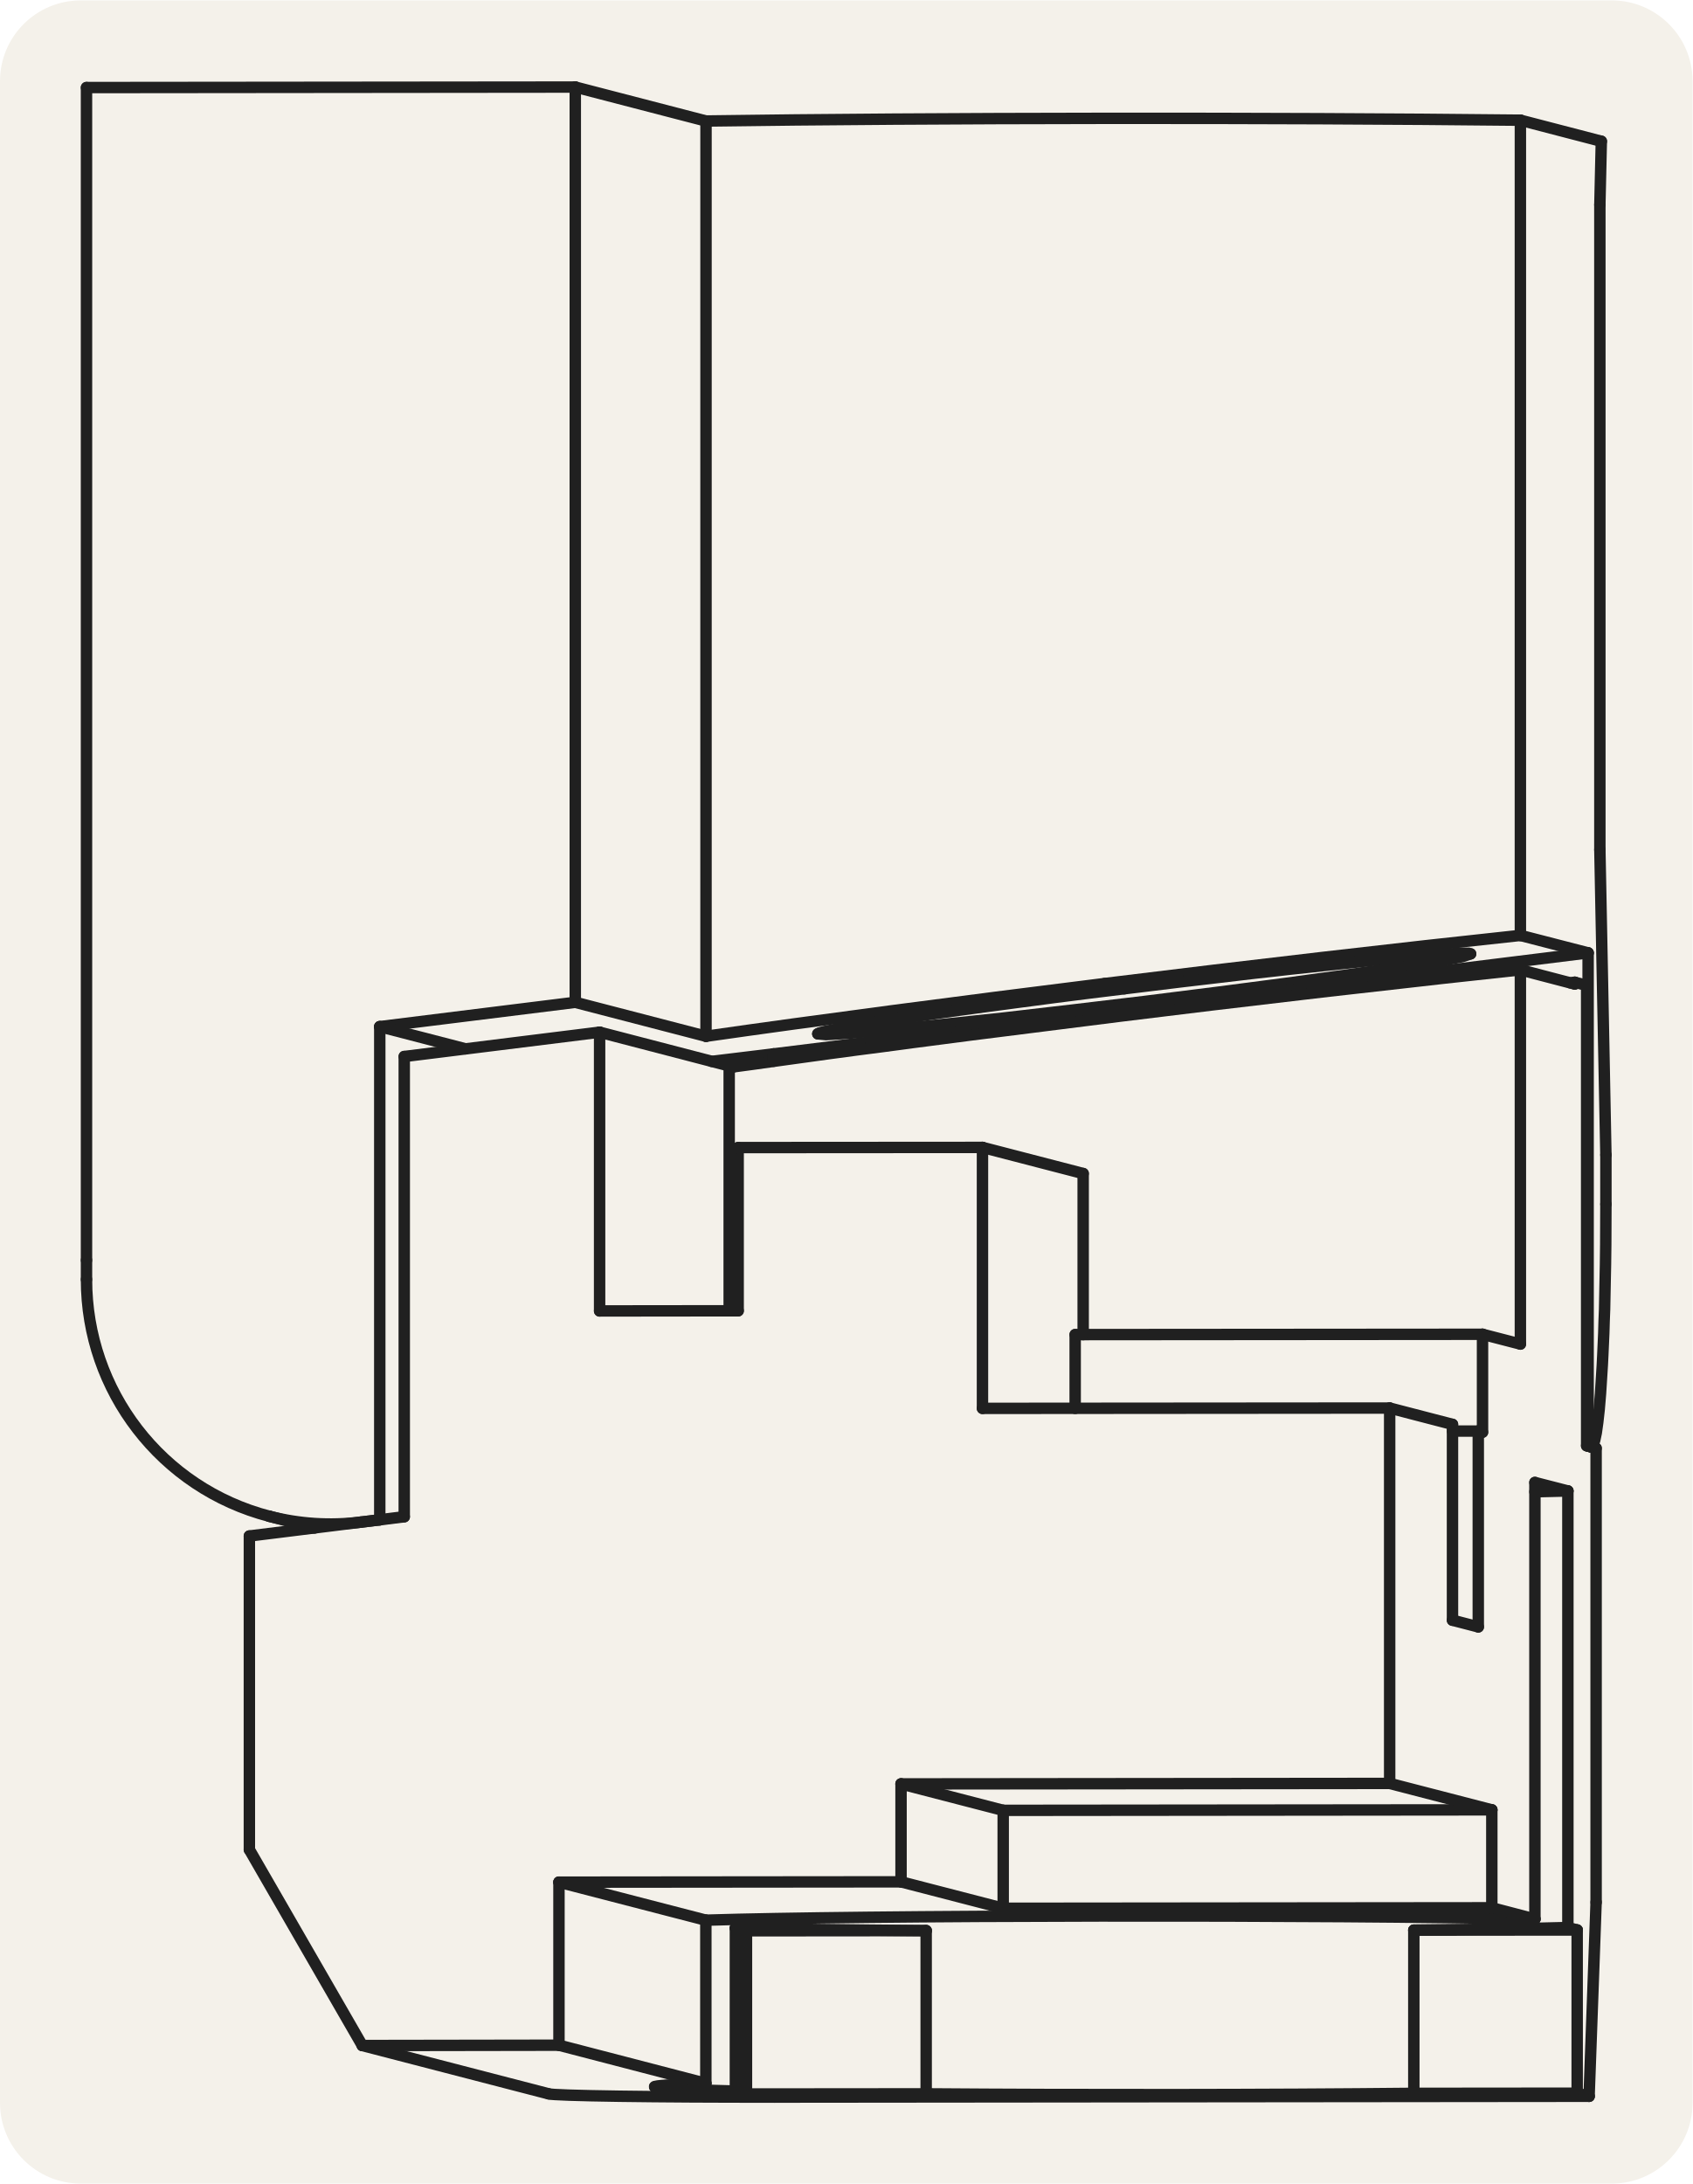
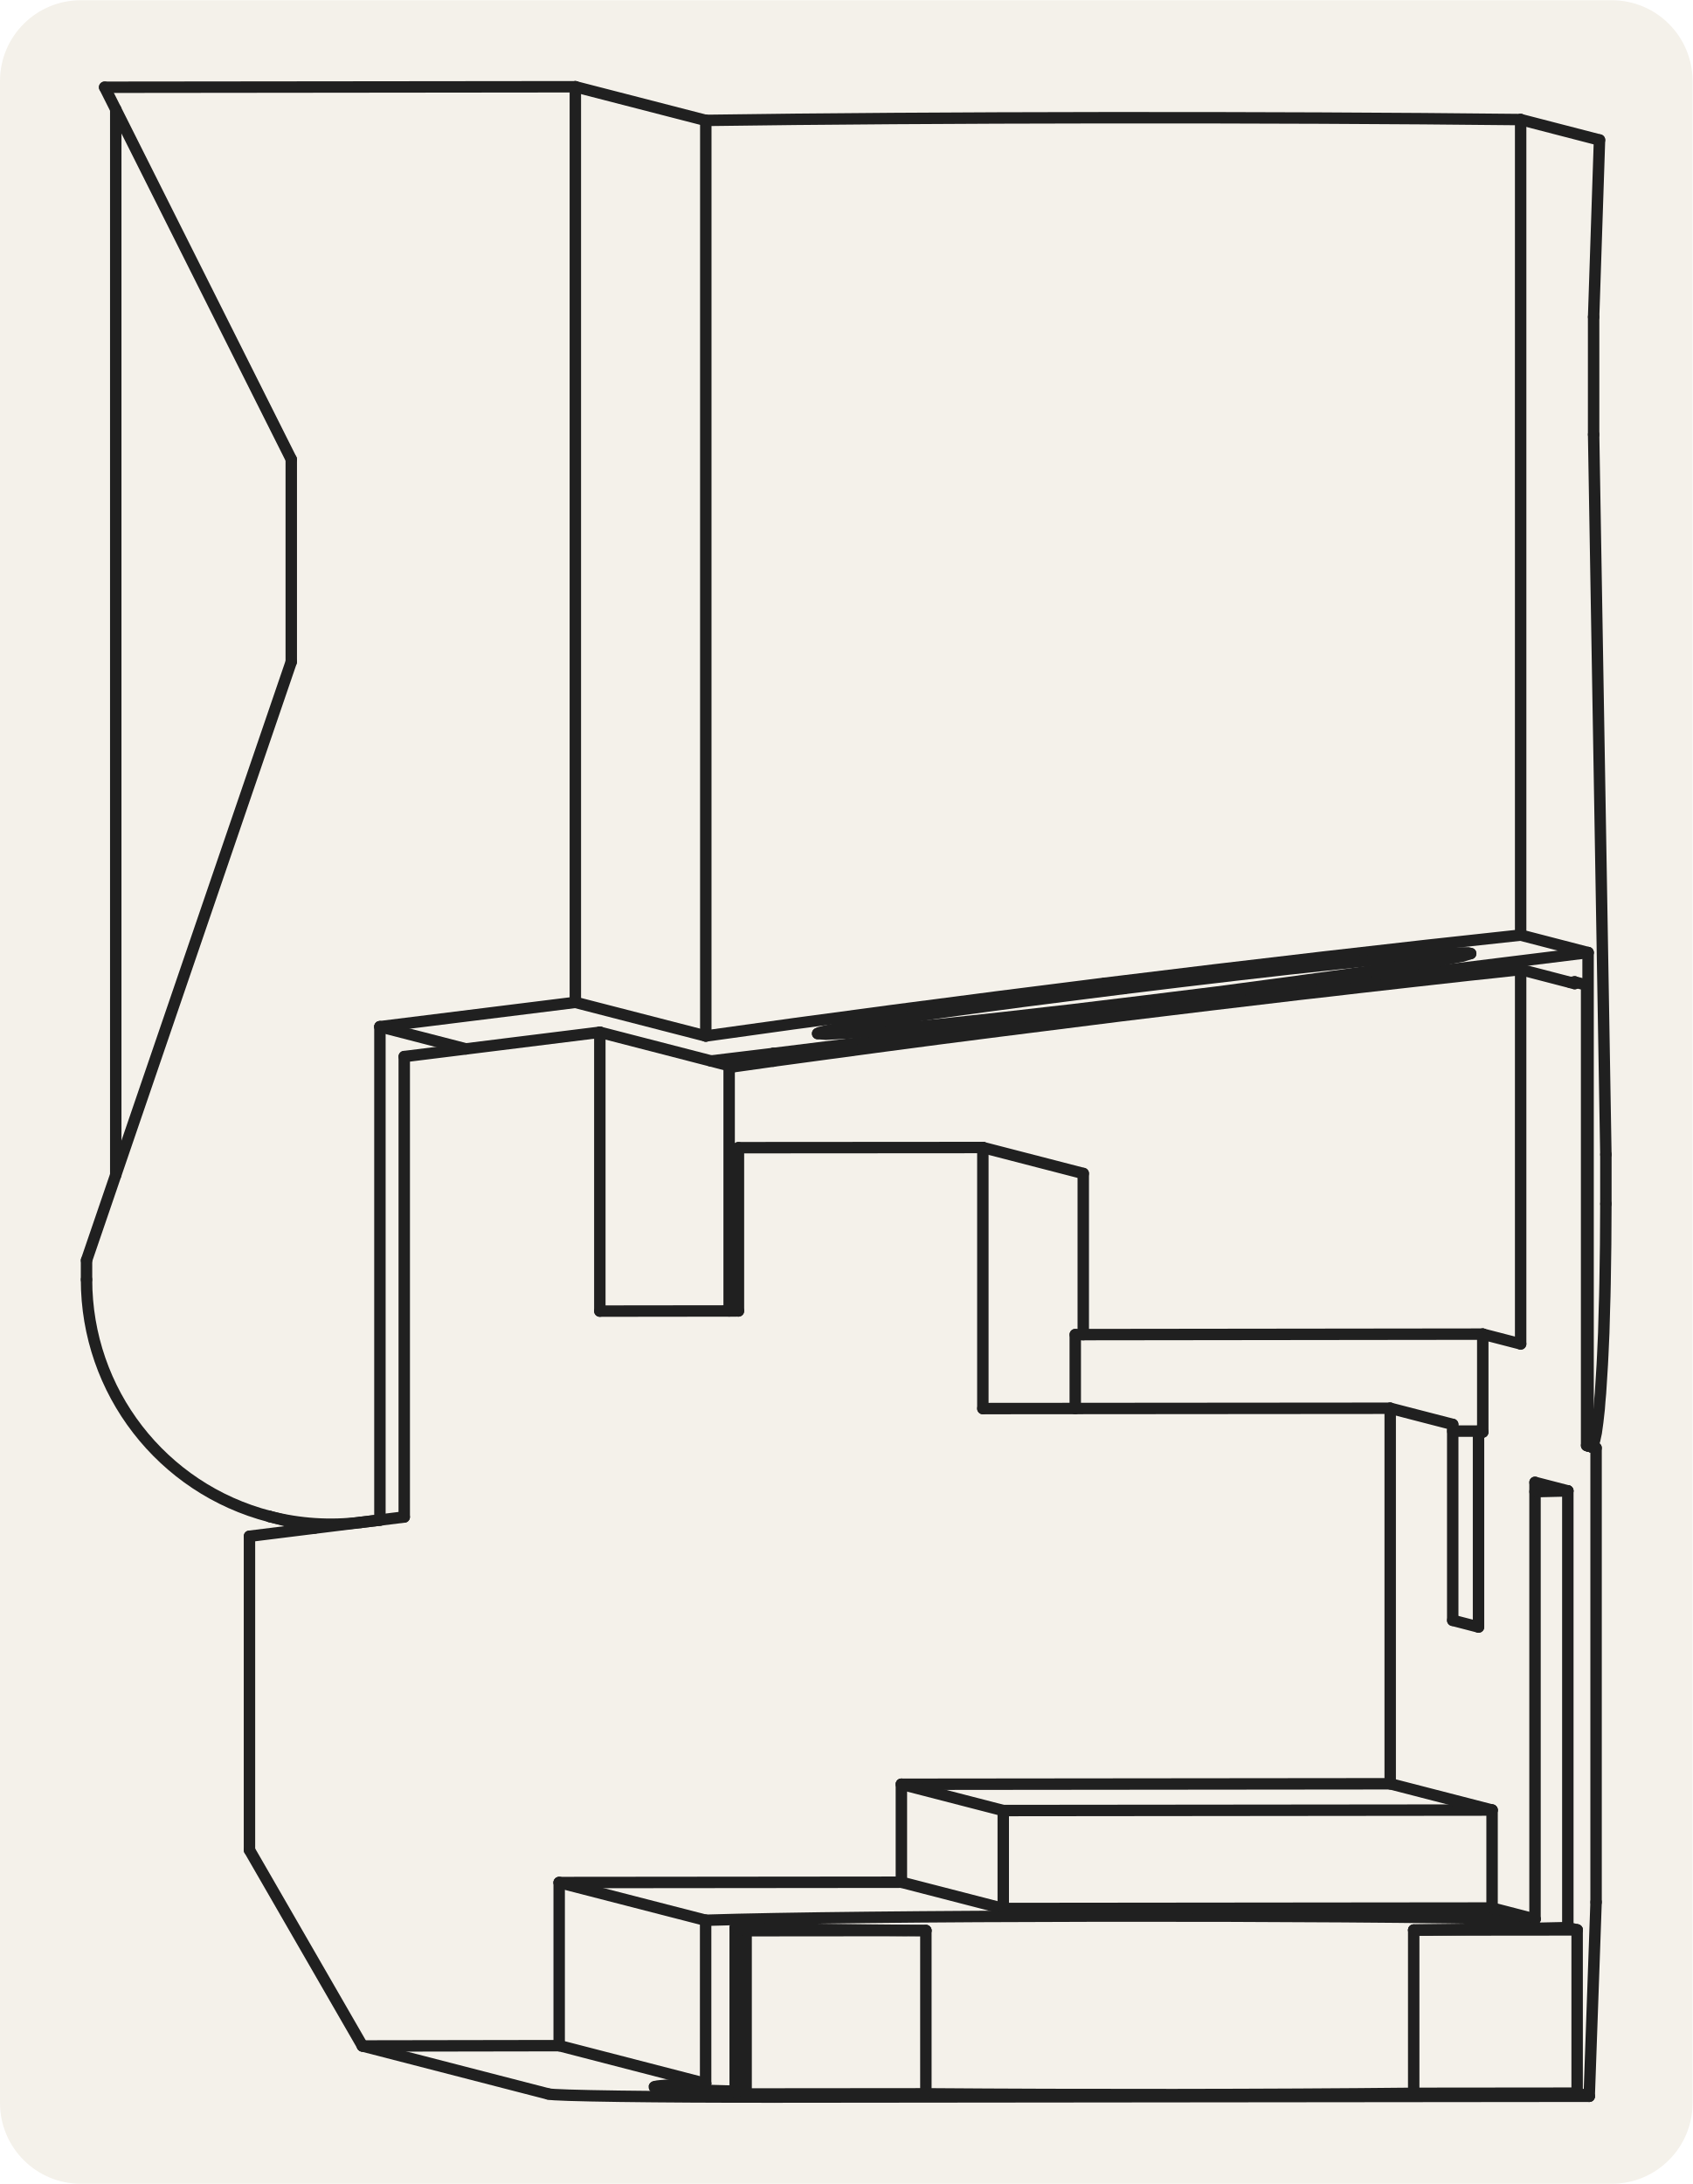
- <svg xmlns="http://www.w3.org/2000/svg" width="62px" height="80px" viewBox="-4.656 -6.775 10.371 13.377" version="1.1">
-   <rect x="-4.656" y="-6.775" width="10.371" height="13.377" rx="0.495" fill="#f4f1ea" />
+ <svg xmlns="http://www.w3.org/2000/svg" width="62px" height="80px" viewBox="-4.711 -6.816 10.367 13.374" version="1.1">
+   <rect x="-4.711" y="-6.816" width="10.367" height="13.374" rx="0.495" fill="#f4f1ea" />
  <g transform="scale(1,-1)" stroke-linecap="round">
    <g fill="none" stroke="rgb(32,32,32)" stroke-width="0.07" id="visible">
-       <line x1="-4.126" y1="-1.062" x2="-4.126" y2="-0.944" />
-       <line x1="5.156" y1="5.912" x2="4.66" y2="6.041" />
-       <path d="M -0.33,6.036 A 4.0,0.063 -1.2425595792945248e-17 0,0 4.66,6.041" />
-       <line x1="-0.33" y1="6.036" x2="-1.131" y2="6.244" />
-       <line x1="-4.126" y1="6.241" x2="-1.131" y2="6.244" />
-       <line x1="-1.131" y1="6.244" x2="-1.131" y2="0.636" />
-       <line x1="-2.329" y1="0.487" x2="-1.131" y2="0.636" />
-       <line x1="-2.329" y1="0.487" x2="-2.329" y2="-2.535" />
-       <line x1="-2.446" y1="-2.549" x2="-2.329" y2="-2.535" />
-       <path d="M -2.446,-2.549 A 1.5,1.497 -104.56 0,0 -3.006,-2.513" />
-       <path d="M -3.006,-2.513 A 1.5,1.497 -104.56 0,0 -4.126,-1.062" />
-       <line x1="-4.126" y1="6.241" x2="-4.126" y2="-0.944" />
-       <line x1="5.184" y1="-0.601" x2="5.184" y2="-0.299" />
-       <line x1="5.156" y1="5.912" x2="5.147" y2="5.523" />
-       <line x1="5.147" y1="5.523" x2="5.147" y2="1.571" />
-       <line x1="5.147" y1="1.571" x2="5.184" y2="-0.299" />
-       <path d="M 5.093,-2.088 L 5.095,-2.088" />
-       <path d="M 5.095,-2.088 C 5.099,-2.085 5.102,-2.081 5.105,-2.078 C 5.109,-2.068 5.112,-2.059 5.115,-2.049 C 5.118,-2.034 5.122,-2.018 5.125,-2.002 C 5.128,-1.981 5.131,-1.96 5.134,-1.938 C 5.137,-1.911 5.14,-1.884 5.143,-1.857 C 5.146,-1.825 5.148,-1.793 5.151,-1.761 C 5.153,-1.724 5.156,-1.687 5.158,-1.65 C 5.161,-1.609 5.163,-1.567 5.165,-1.526 C 5.167,-1.481 5.169,-1.436 5.171,-1.391 C 5.172,-1.342 5.174,-1.294 5.176,-1.245 C 5.177,-1.194 5.178,-1.143 5.179,-1.092 C 5.183,-0.933 5.184,-0.768 5.184,-0.601" />
-       <line x1="5.075" y1="-2.083" x2="5.093" y2="-2.088" />
-       <line x1="5.075" y1="-2.083" x2="5.075" y2="0.939" />
-       <line x1="4.66" y1="1.046" x2="5.075" y2="0.939" />
-       <line x1="4.66" y1="1.046" x2="4.66" y2="6.041" />
-       <line x1="-0.33" y1="0.428" x2="-0.33" y2="6.036" />
-       <path d="M 2.112,0.751 C 3.011,0.862 3.925,0.968 4.66,1.046" />
-       <path d="M -0.33,0.428 C 0.337,0.524 1.212,0.639 2.112,0.751" />
-       <line x1="-0.33" y1="0.428" x2="-1.131" y2="0.636" />
-       <path d="M 2.233,0.719 C 2.466,0.748 2.699,0.776 2.924,0.802 C 2.997,0.811 3.07,0.819 3.143,0.827 C 3.213,0.835 3.282,0.843 3.352,0.85 C 3.417,0.857 3.482,0.864 3.547,0.871 C 3.606,0.877 3.666,0.883 3.725,0.89 C 3.779,0.895 3.832,0.9 3.885,0.905 C 3.932,0.91 3.978,0.914 4.025,0.918 C 4.064,0.921 4.102,0.924 4.141,0.928 C 4.172,0.93 4.203,0.932 4.234,0.934 C 4.256,0.935 4.278,0.936 4.301,0.937 C 4.314,0.937 4.328,0.937 4.341,0.937 C 4.346,0.935 4.35,0.934 4.355,0.933" />
-       <path d="M 4.355,0.933 L 4.305,0.916 L 4.157,0.888 L 3.918,0.85 L 3.602,0.804 L 3.222,0.752 L 2.8,0.697 L 2.355,0.641 L 1.91,0.588 L 1.487,0.539 L 1.108,0.499 L 0.791,0.467 L 0.553,0.447 L 0.405,0.438 L 0.355,0.443" />
-       <path d="M 0.355,0.443 Q 0.361,0.446 0.366,0.449 Q 0.384,0.454 0.401,0.458 Q 0.43,0.464 0.458,0.47 Q 0.498,0.477 0.538,0.485 Q 0.588,0.493 0.639,0.501 Q 0.699,0.511 0.759,0.52 Q 0.829,0.531 0.898,0.541 Q 0.976,0.552 1.054,0.564 Q 1.14,0.576 1.225,0.588 Q 1.317,0.6 1.409,0.613 Q 1.507,0.626 1.605,0.639 Q 1.707,0.652 1.809,0.666 Q 2.018,0.693 2.233,0.719" />
-       <line x1="5.075" y1="0.939" x2="0.084" y2="0.32" />
-       <line x1="-1.804" y1="0.351" x2="-2.329" y2="0.487" />
-       <path d="M 0.084,0.32 Q -0.108,0.296 -0.295,0.274" />
-       <line x1="-3.128" y1="-2.634" x2="-3.128" y2="-4.556" />
-       <line x1="-2.436" y1="-5.756" x2="-3.128" y2="-4.556" />
-       <line x1="-1.294" y1="-6.052" x2="-2.436" y2="-5.756" />
-       <line x1="5.081" y1="-6.067" x2="5.008" y2="-6.048" />
-       <line x1="4.007" y1="-6.049" x2="5.008" y2="-6.048" />
-       <path d="M 4.007,-6.049 A 3.0,0.047 -1.2425595792945248e-17 0,0 1.019,-6.052" />
-       <line x1="-0.082" y1="-6.053" x2="1.019" y2="-6.052" />
-       <line x1="-0.082" y1="-6.053" x2="-0.15" y2="-6.035" />
-       <path d="M -0.15,-6.035 A 3.0,0.047 -1.2425595792945248e-17 0,0 -0.645,-6.009" />
-       <path d="M -0.645,-6.009 A 3.0,0.047 -1.2425595792945248e-17 0,0 -0.331,-5.988" />
-       <line x1="-0.331" y1="-5.988" x2="-1.231" y2="-5.754" />
-       <line x1="-2.436" y1="-5.756" x2="-1.231" y2="-5.754" />
-       <path d="M 0.091,-6.072 A 1.307,0.021 -1.2425595792945248e-17 0,0 -1.294,-6.052" />
-       <line x1="5.081" y1="-6.067" x2="0.091" y2="-6.072" />
-       <line x1="5.124" y1="-4.878" x2="5.081" y2="-6.067" />
-       <line x1="5.124" y1="-4.878" x2="5.124" y2="-2.096" />
-       <line x1="-1.231" y1="-4.755" x2="-1.231" y2="-5.754" />
-       <line x1="-0.331" y1="-4.988" x2="-1.231" y2="-4.755" />
-       <line x1="-0.331" y1="-5.988" x2="-0.331" y2="-4.988" />
-       <path d="M -0.331,-4.988 A 3.0,0.047 -4.9702383171780994e-17 0,0 4.749,-4.981" />
-       <line x1="-1.231" y1="-4.755" x2="0.865" y2="-4.753" />
-       <line x1="1.491" y1="-4.915" x2="0.865" y2="-4.753" />
-       <line x1="1.491" y1="-4.915" x2="4.485" y2="-4.912" />
-       <line x1="4.485" y1="-4.912" x2="4.749" y2="-4.981" />
-       <line x1="1.491" y1="-4.315" x2="4.485" y2="-4.312" />
-       <line x1="4.485" y1="-4.912" x2="4.485" y2="-4.312" />
-       <line x1="1.491" y1="-4.915" x2="1.491" y2="-4.315" />
-       <line x1="3.859" y1="-4.15" x2="4.485" y2="-4.312" />
-       <line x1="0.865" y1="-4.153" x2="3.859" y2="-4.15" />
-       <line x1="1.491" y1="-4.315" x2="0.865" y2="-4.153" />
-       <line x1="0.865" y1="-4.153" x2="0.865" y2="-4.753" />
-       <line x1="-0.15" y1="-6.035" x2="-0.15" y2="-5.036" />
-       <line x1="-0.082" y1="-5.053" x2="-0.15" y2="-5.036" />
-       <line x1="-0.082" y1="-6.053" x2="-0.082" y2="-5.053" />
-       <line x1="1.019" y1="-5.052" x2="-0.082" y2="-5.053" />
-       <path d="M 1.019,-5.052 A 3.0,0.047 -1.2425595792945248e-17 0,0 -0.15,-5.036" />
-       <line x1="1.019" y1="-6.052" x2="1.019" y2="-5.052" />
-       <line x1="4.749" y1="-4.981" x2="4.749" y2="-2.306" />
-       <path d="M 4.951,-2.358 A 3.0,0.047 0.0 0,0 4.749,-2.363" />
-       <line x1="4.951" y1="-5.033" x2="4.951" y2="-2.358" />
-       <path d="M 4.951,-5.033 A 3.0,0.047 -1.2425595792945248e-17 0,0 4.007,-5.049" />
-       <line x1="4.007" y1="-6.049" x2="4.007" y2="-5.049" />
-       <line x1="5.008" y1="-5.048" x2="4.007" y2="-5.049" />
-       <line x1="4.951" y1="-5.033" x2="5.008" y2="-5.048" />
-       <line x1="4.749" y1="-2.306" x2="4.951" y2="-2.358" />
-       <line x1="4.66" y1="0.835" x2="4.993" y2="0.748" />
-       <path d="M -0.188,0.237 C -0.088,0.25 0.011,0.264 0.11,0.278 C 0.216,0.293 0.322,0.307 0.428,0.322 C 0.539,0.337 0.651,0.352 0.762,0.366 C 0.878,0.382 0.994,0.397 1.11,0.412 C 1.229,0.428 1.349,0.443 1.469,0.458 C 1.712,0.489 1.958,0.52 2.206,0.551 C 2.578,0.597 2.95,0.642 3.313,0.684 C 3.432,0.698 3.551,0.712 3.67,0.725 C 3.785,0.738 3.9,0.751 4.015,0.764 C 4.126,0.777 4.236,0.789 4.347,0.801 C 4.451,0.812 4.556,0.824 4.66,0.835" />
-       <line x1="-0.188" y1="-1.254" x2="-0.188" y2="0.237" />
-       <line x1="-0.982" y1="0.453" x2="-0.982" y2="-1.255" />
-       <line x1="-0.163" y1="0.24" x2="-0.982" y2="0.453" />
-       <line x1="4.993" y1="0.759" x2="5.066" y2="0.74" />
-       <line x1="4.993" y1="0.759" x2="4.967" y2="0.755" />
-       <line x1="-2.179" y1="0.304" x2="-0.982" y2="0.453" />
-       <line x1="5.066" y1="-2.081" x2="5.066" y2="0.74" />
-       <line x1="-2.179" y1="0.304" x2="-2.179" y2="-2.516" />
-       <line x1="4.428" y1="-1.398" x2="4.66" y2="-1.458" />
-       <line x1="1.932" y1="-1.4" x2="4.428" y2="-1.398" />
-       <line x1="-0.982" y1="-1.255" x2="-0.133" y2="-1.254" />
-       <line x1="-0.133" y1="-0.254" x2="-0.133" y2="-1.254" />
-       <line x1="1.981" y1="-0.413" x2="1.364" y2="-0.253" />
-       <line x1="-0.133" y1="-0.254" x2="1.364" y2="-0.253" />
-       <line x1="1.981" y1="-1.4" x2="1.981" y2="-0.413" />
-       <line x1="1.932" y1="-1.852" x2="1.932" y2="-1.4" />
-       <line x1="1.364" y1="-0.253" x2="1.364" y2="-1.852" />
-       <line x1="3.859" y1="-1.85" x2="4.244" y2="-1.95" />
-       <line x1="1.364" y1="-1.852" x2="3.859" y2="-1.85" />
-       <line x1="4.244" y1="-3.15" x2="4.244" y2="-1.95" />
-       <line x1="4.244" y1="-3.15" x2="4.402" y2="-3.191" />
-       <line x1="4.244" y1="-1.991" x2="4.402" y2="-1.991" />
-       <line x1="4.402" y1="-3.191" x2="4.402" y2="-1.991" />
-       <line x1="4.402" y1="-1.991" x2="4.428" y2="-1.998" />
-       <line x1="4.428" y1="-1.998" x2="4.428" y2="-1.398" />
-       <line x1="4.66" y1="-1.458" x2="4.66" y2="0.835" />
-       <line x1="4.993" y1="0.748" x2="4.993" y2="0.759" />
-       <line x1="5.008" y1="-6.048" x2="5.008" y2="-5.048" />
-       <line x1="3.859" y1="-4.15" x2="3.859" y2="-1.85" />
-       <line x1="5.066" y1="-2.081" x2="5.124" y2="-2.096" />
-       <line x1="-3.128" y1="-2.634" x2="-2.179" y2="-2.516" />
-       <line x1="0.084" y1="0.275" x2="0.084" y2="0.32" />
-       <line x1="-3.006" y1="-2.513" x2="-2.729" y2="-2.585" />
-       <line x1="5.094" y1="-2.088" x2="5.095" y2="-2.088" />
+       <line x1="-4.181" y1="-1.02" x2="-4.181" y2="-0.902" />
+       <line x1="-4.181" y1="-0.902" x2="-2.927" y2="2.764" />
+       <line x1="-2.927" y1="2.764" x2="-2.927" y2="4.004" />
+       <line x1="-2.927" y1="4.004" x2="-4.07" y2="6.283" />
+       <line x1="-4.07" y1="6.283" x2="-1.187" y2="6.286" />
+       <line x1="-1.187" y1="6.286" x2="-1.187" y2="0.678" />
+       <line x1="-2.384" y1="0.529" x2="-1.187" y2="0.678" />
+       <line x1="-2.384" y1="0.529" x2="-2.384" y2="-2.493" />
+       <line x1="-2.501" y1="-2.507" x2="-2.384" y2="-2.493" />
+       <path d="M -2.501,-2.507 A 1.5,1.497 -104.479 0,0 -3.059,-2.471" />
+       <path d="M -3.059,-2.471 A 1.5,1.497 -104.479 0,0 -4.181,-1.02" />
+       <line x1="5.125" y1="-0.556" x2="5.125" y2="-0.254" />
+       <line x1="-4.002" y1="6.148" x2="-4.002" y2="-0.379" />
+       <line x1="5.086" y1="5.96" x2="4.603" y2="6.085" />
+       <path d="M -0.388,6.08 A 4.0,0.063 0.0 0,0 4.603,6.085" />
+       <line x1="-0.388" y1="6.08" x2="-1.187" y2="6.286" />
+       <line x1="-0.388" y1="0.472" x2="-0.388" y2="6.08" />
+       <line x1="-0.388" y1="0.472" x2="-1.187" y2="0.678" />
+       <line x1="5.016" y1="0.983" x2="0.025" y2="0.365" />
+       <line x1="4.603" y1="1.09" x2="5.016" y2="0.983" />
+       <path d="M 2.054,0.795 C 2.953,0.906 3.867,1.012 4.603,1.09" />
+       <path d="M -0.388,0.472 C 0.279,0.567 1.155,0.683 2.054,0.795" />
+       <line x1="-1.857" y1="0.393" x2="-2.384" y2="0.529" />
+       <path d="M 0.025,0.365 Q -0.168,0.341 -0.356,0.319" />
+       <path d="M 2.175,0.763 C 2.409,0.792 2.642,0.82 2.866,0.846 C 2.939,0.854 3.012,0.863 3.085,0.871 C 3.155,0.879 3.224,0.887 3.294,0.894 C 3.359,0.901 3.424,0.908 3.489,0.915 C 3.548,0.921 3.608,0.927 3.667,0.934 C 3.721,0.939 3.774,0.944 3.827,0.949 C 3.874,0.954 3.92,0.958 3.967,0.962 C 4.005,0.965 4.044,0.968 4.083,0.972 C 4.114,0.974 4.145,0.976 4.176,0.978 C 4.198,0.979 4.22,0.98 4.242,0.981 C 4.256,0.981 4.269,0.981 4.283,0.981 C 4.287,0.98 4.292,0.978 4.297,0.977" />
+       <path d="M 4.297,0.977 L 4.246,0.961 L 4.098,0.933 L 3.86,0.895 L 3.543,0.849 L 3.164,0.797 L 2.742,0.741 L 2.297,0.686 L 1.851,0.632 L 1.429,0.584 L 1.05,0.543 L 0.733,0.512 L 0.495,0.491 L 0.347,0.483 L 0.297,0.487" />
+       <path d="M 0.297,0.487 Q 0.302,0.49 0.308,0.493 Q 0.326,0.498 0.343,0.502 Q 0.372,0.508 0.4,0.514 Q 0.44,0.521 0.48,0.529 Q 0.53,0.537 0.58,0.545 Q 0.641,0.555 0.701,0.564 Q 0.771,0.575 0.84,0.585 Q 0.918,0.596 0.996,0.608 Q 1.082,0.62 1.167,0.632 Q 1.259,0.644 1.352,0.657 Q 1.449,0.67 1.547,0.683 Q 1.749,0.709 1.961,0.736 Q 2.068,0.75 2.175,0.763" />
+       <line x1="5.016" y1="-2.039" x2="5.034" y2="-2.043" />
+       <line x1="5.05" y1="4.156" x2="5.125" y2="-0.254" />
+       <line x1="5.086" y1="5.96" x2="5.05" y2="4.876" />
+       <line x1="5.05" y1="4.876" x2="5.05" y2="4.156" />
+       <path d="M 5.034,-2.043 L 5.036,-2.044" />
+       <path d="M 5.036,-2.044 C 5.04,-2.04 5.043,-2.037 5.046,-2.033 C 5.05,-2.024 5.053,-2.014 5.056,-2.004 C 5.059,-1.989 5.063,-1.973 5.066,-1.958 C 5.069,-1.936 5.072,-1.915 5.075,-1.893 C 5.078,-1.867 5.081,-1.84 5.084,-1.813 C 5.086,-1.781 5.089,-1.748 5.092,-1.716 C 5.094,-1.679 5.097,-1.642 5.099,-1.605 C 5.102,-1.564 5.104,-1.523 5.106,-1.481 C 5.108,-1.436 5.11,-1.391 5.112,-1.346 C 5.113,-1.297 5.115,-1.249 5.116,-1.2 C 5.118,-1.149 5.119,-1.098 5.12,-1.047 C 5.123,-0.888 5.125,-0.723 5.125,-0.556" />
+       <line x1="5.016" y1="-2.039" x2="5.016" y2="0.983" />
+       <line x1="4.603" y1="1.09" x2="4.603" y2="6.085" />
+       <line x1="-3.183" y1="-2.592" x2="-3.183" y2="-4.514" />
+       <line x1="-2.491" y1="-5.714" x2="-3.183" y2="-4.514" />
+       <line x1="-1.352" y1="-6.008" x2="-2.491" y2="-5.714" />
+       <line x1="5.023" y1="-6.022" x2="4.949" y2="-6.003" />
+       <line x1="3.948" y1="-6.004" x2="4.949" y2="-6.003" />
+       <path d="M 3.948,-6.004 A 3.0,0.047 0.0 0,0 0.96,-6.007" />
+       <line x1="-0.141" y1="-6.008" x2="0.96" y2="-6.007" />
+       <line x1="-0.141" y1="-6.008" x2="-0.208" y2="-5.991" />
+       <path d="M -0.208,-5.991 A 3.0,0.047 0.0 0,0 -0.703,-5.965" />
+       <path d="M -0.703,-5.965 A 3.0,0.047 0.0 0,0 -0.389,-5.944" />
+       <line x1="-0.389" y1="-5.944" x2="-1.286" y2="-5.712" />
+       <line x1="-2.491" y1="-5.714" x2="-1.286" y2="-5.712" />
+       <path d="M 0.032,-6.027 A 1.307,0.02 0.0 0,0 -1.352,-6.008" />
+       <line x1="5.023" y1="-6.022" x2="0.032" y2="-6.027" />
+       <line x1="5.065" y1="-4.833" x2="5.023" y2="-6.022" />
+       <line x1="5.065" y1="-4.833" x2="5.065" y2="-2.051" />
+       <line x1="-1.286" y1="-4.713" x2="-1.286" y2="-5.712" />
+       <line x1="-0.389" y1="-4.944" x2="-1.286" y2="-4.713" />
+       <line x1="-0.389" y1="-5.944" x2="-0.389" y2="-4.944" />
+       <path d="M -0.389,-4.944 A 3.0,0.047 0.0 0,0 4.691,-4.937" />
+       <line x1="-1.286" y1="-4.713" x2="0.81" y2="-4.711" />
+       <line x1="1.434" y1="-4.872" x2="0.81" y2="-4.711" />
+       <line x1="1.434" y1="-4.872" x2="4.428" y2="-4.869" />
+       <line x1="4.428" y1="-4.869" x2="4.691" y2="-4.937" />
+       <line x1="1.434" y1="-4.272" x2="4.428" y2="-4.269" />
+       <line x1="4.428" y1="-4.869" x2="4.428" y2="-4.269" />
+       <line x1="1.434" y1="-4.872" x2="1.434" y2="-4.272" />
+       <line x1="3.804" y1="-4.108" x2="4.428" y2="-4.269" />
+       <line x1="0.81" y1="-4.111" x2="3.804" y2="-4.108" />
+       <line x1="1.434" y1="-4.272" x2="0.81" y2="-4.111" />
+       <line x1="0.81" y1="-4.111" x2="0.81" y2="-4.711" />
+       <line x1="-0.208" y1="-5.991" x2="-0.208" y2="-4.991" />
+       <line x1="-0.141" y1="-5.008" x2="-0.208" y2="-4.991" />
+       <line x1="-0.141" y1="-6.008" x2="-0.141" y2="-5.008" />
+       <line x1="0.96" y1="-5.007" x2="-0.141" y2="-5.008" />
+       <path d="M 0.96,-5.007 A 3.0,0.047 0.0 0,0 -0.208,-4.991" />
+       <line x1="0.96" y1="-6.007" x2="0.96" y2="-5.007" />
+       <line x1="4.691" y1="-4.937" x2="4.691" y2="-2.262" />
+       <path d="M 4.892,-2.314 A 3.0,0.047 0.0 0,0 4.691,-2.319" />
+       <line x1="4.892" y1="-4.989" x2="4.892" y2="-2.314" />
+       <path d="M 4.892,-4.989 A 3.0,0.047 0.0 0,0 3.948,-5.004" />
+       <line x1="3.948" y1="-6.004" x2="3.948" y2="-5.004" />
+       <line x1="4.949" y1="-5.003" x2="3.948" y2="-5.004" />
+       <line x1="4.892" y1="-4.989" x2="4.949" y2="-5.003" />
+       <line x1="4.691" y1="-2.262" x2="4.892" y2="-2.314" />
+       <line x1="4.603" y1="0.879" x2="4.934" y2="0.793" />
+       <path d="M -0.245,0.28 C -0.146,0.294 -0.047,0.308 0.053,0.322 C 0.159,0.336 0.264,0.351 0.37,0.365 C 0.482,0.38 0.593,0.395 0.704,0.41 C 0.82,0.425 0.936,0.441 1.052,0.456 C 1.172,0.471 1.292,0.487 1.411,0.502 C 1.655,0.533 1.9,0.564 2.148,0.595 C 2.521,0.641 2.893,0.685 3.256,0.728 C 3.375,0.741 3.494,0.755 3.613,0.769 C 3.728,0.782 3.843,0.795 3.958,0.808 C 4.068,0.82 4.179,0.833 4.289,0.845 C 4.394,0.856 4.498,0.867 4.603,0.879" />
+       <line x1="-0.245" y1="-1.212" x2="-0.245" y2="0.28" />
+       <line x1="-1.037" y1="0.495" x2="-1.037" y2="-1.213" />
+       <line x1="-0.22" y1="0.284" x2="-1.037" y2="0.495" />
+       <line x1="4.934" y1="0.803" x2="5.007" y2="0.784" />
+       <line x1="4.934" y1="0.803" x2="4.908" y2="0.8" />
+       <line x1="-2.235" y1="0.346" x2="-1.037" y2="0.495" />
+       <line x1="5.007" y1="-2.036" x2="5.007" y2="0.784" />
+       <line x1="-2.235" y1="0.346" x2="-2.235" y2="-2.474" />
+       <line x1="4.371" y1="-1.354" x2="4.603" y2="-1.414" />
+       <line x1="1.875" y1="-1.357" x2="4.371" y2="-1.354" />
+       <line x1="-1.037" y1="-1.213" x2="-0.188" y2="-1.212" />
+       <line x1="-0.188" y1="-0.212" x2="-0.188" y2="-1.212" />
+       <line x1="1.924" y1="-0.37" x2="1.309" y2="-0.211" />
+       <line x1="-0.188" y1="-0.212" x2="1.309" y2="-0.211" />
+       <line x1="1.924" y1="-1.357" x2="1.924" y2="-0.37" />
+       <line x1="1.875" y1="-1.81" x2="1.875" y2="-1.357" />
+       <line x1="1.309" y1="-0.211" x2="1.309" y2="-1.81" />
+       <line x1="3.804" y1="-1.808" x2="4.187" y2="-1.907" />
+       <line x1="1.309" y1="-1.81" x2="3.804" y2="-1.808" />
+       <line x1="4.187" y1="-3.107" x2="4.187" y2="-1.907" />
+       <line x1="4.187" y1="-3.107" x2="4.345" y2="-3.148" />
+       <line x1="4.187" y1="-1.948" x2="4.345" y2="-1.948" />
+       <line x1="4.345" y1="-3.148" x2="4.345" y2="-1.948" />
+       <line x1="4.345" y1="-1.948" x2="4.371" y2="-1.954" />
+       <line x1="4.371" y1="-1.954" x2="4.371" y2="-1.354" />
+       <line x1="4.603" y1="-1.414" x2="4.603" y2="0.879" />
+       <line x1="4.934" y1="0.793" x2="4.934" y2="0.803" />
+       <line x1="4.949" y1="-6.003" x2="4.949" y2="-5.003" />
+       <line x1="3.804" y1="-4.108" x2="3.804" y2="-1.808" />
+       <line x1="5.007" y1="-2.036" x2="5.065" y2="-2.051" />
+       <line x1="-3.183" y1="-2.592" x2="-2.235" y2="-2.474" />
+       <line x1="0.025" y1="0.318" x2="0.025" y2="0.365" />
+       <line x1="-3.059" y1="-2.471" x2="-2.784" y2="-2.542" />
+       <line x1="5.035" y1="-2.044" x2="5.036" y2="-2.044" />
    </g>
  </g>
</svg>
